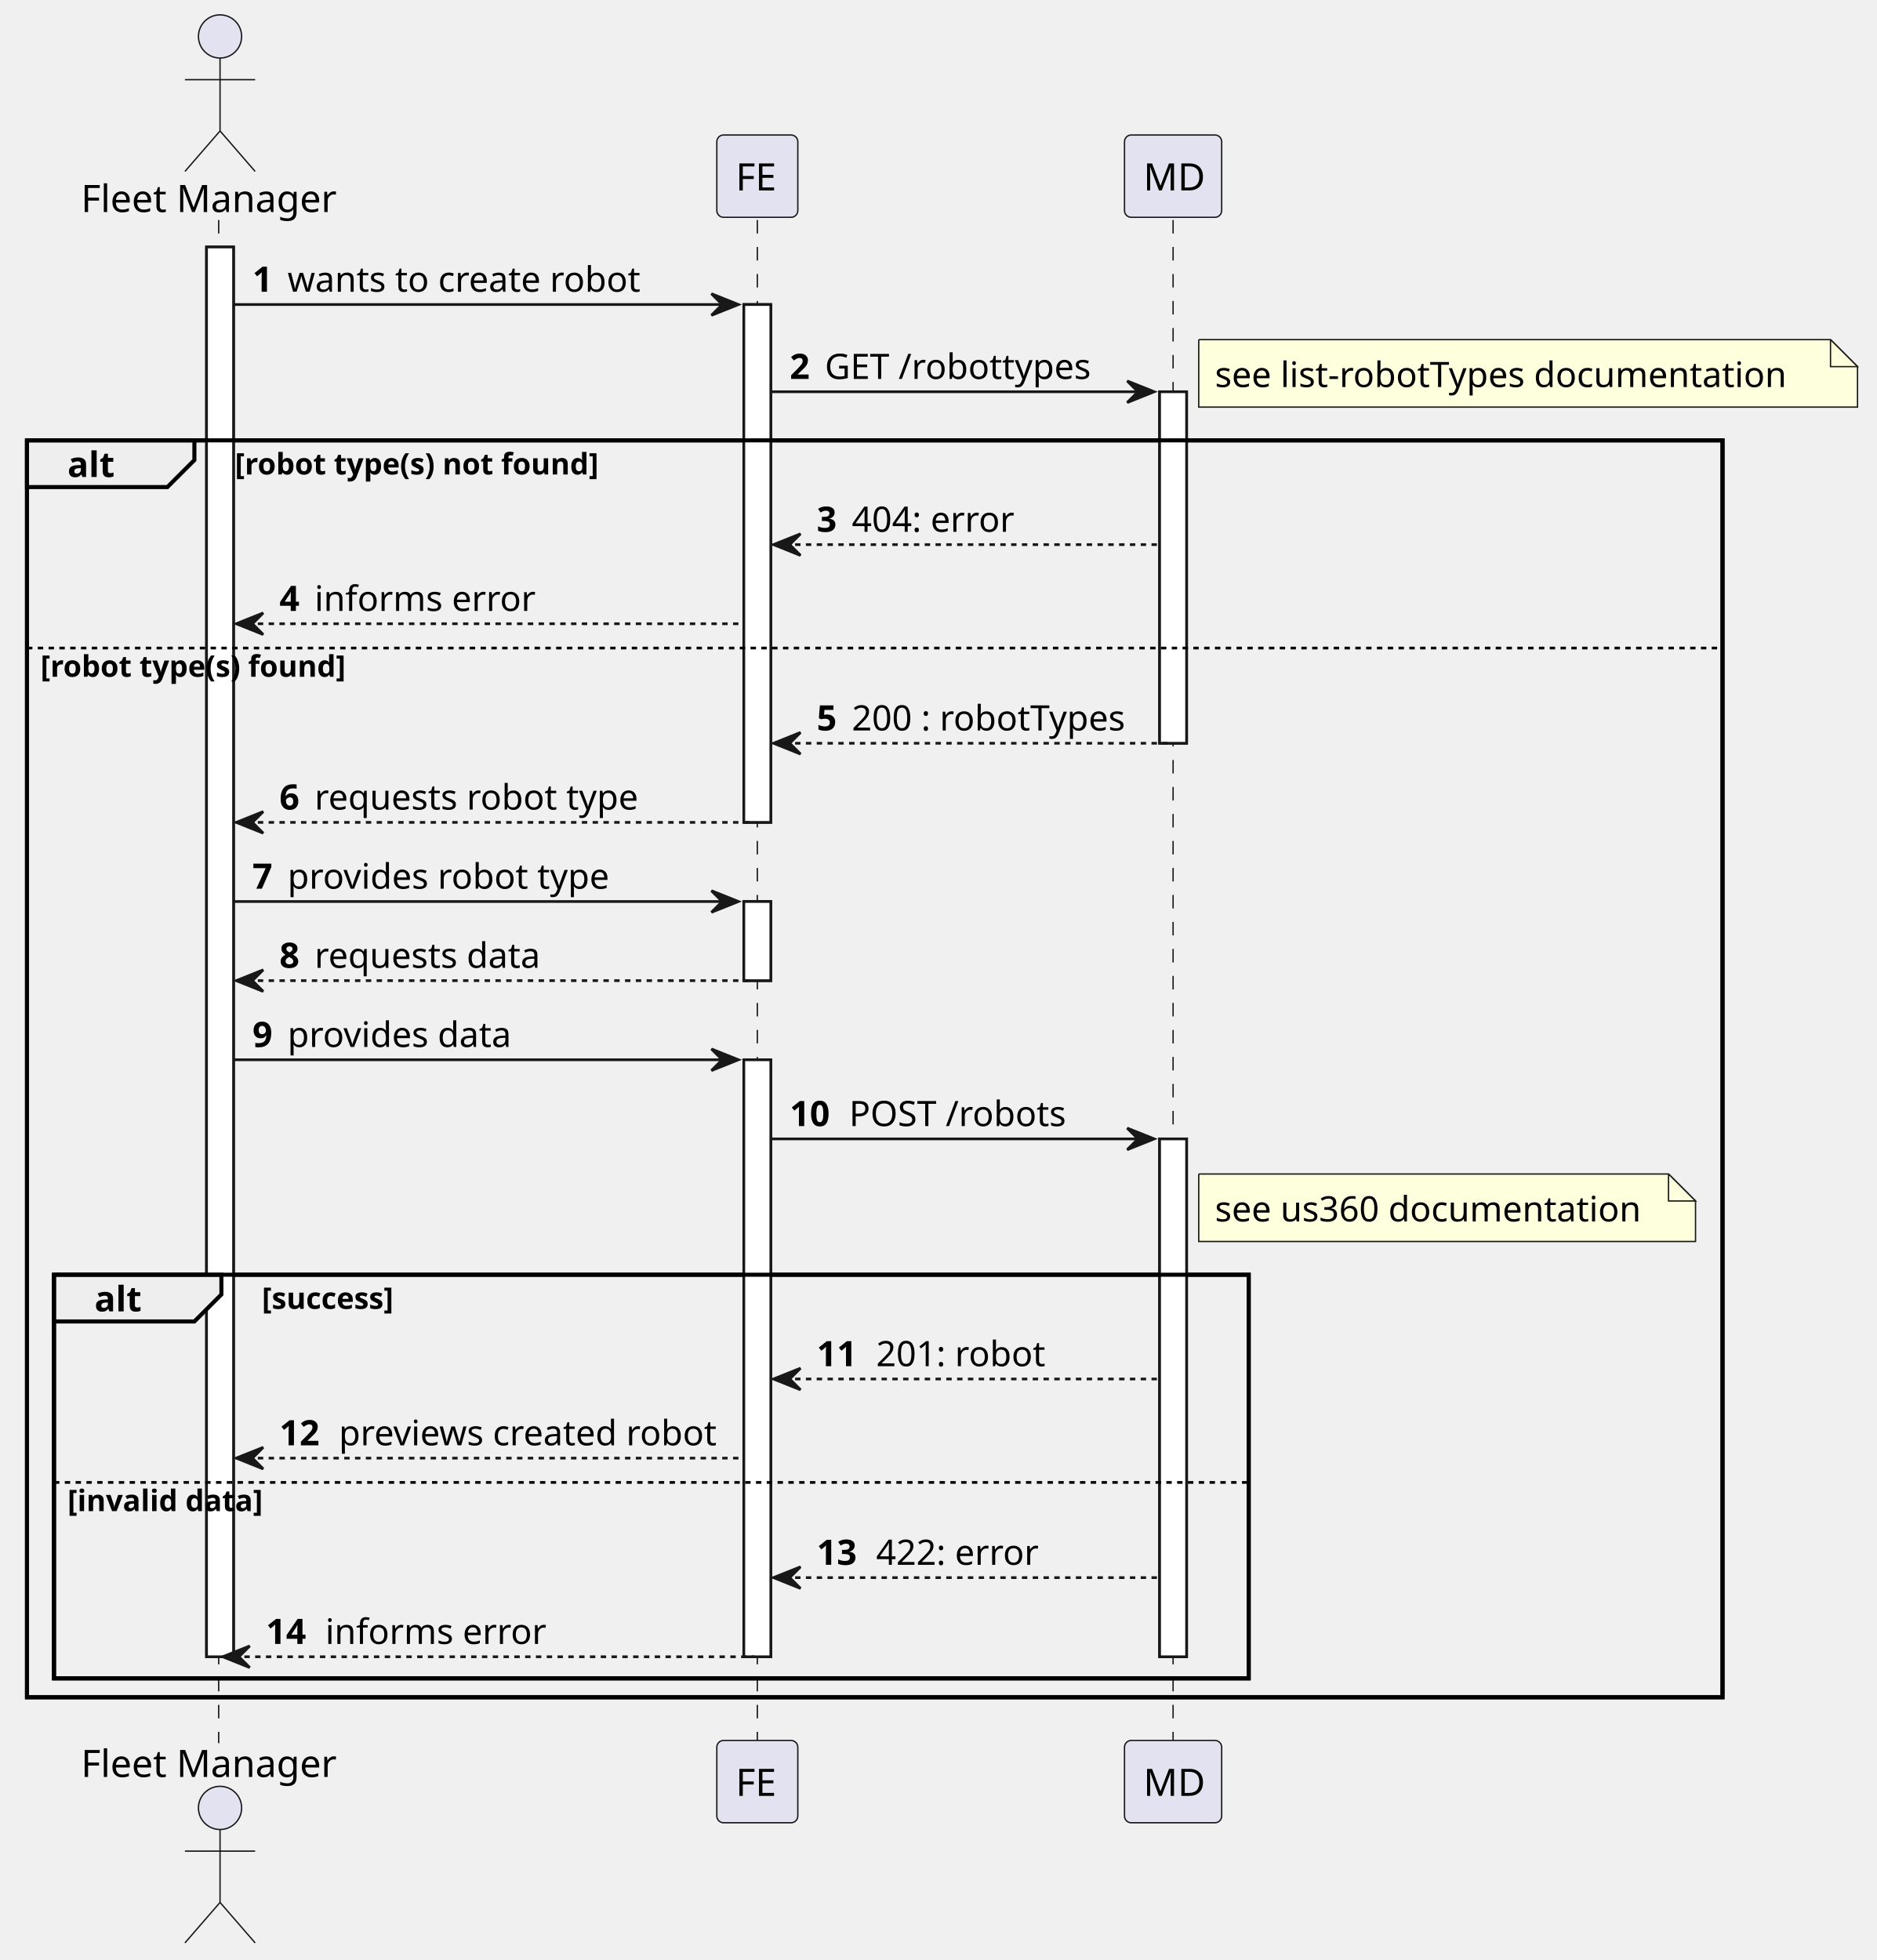
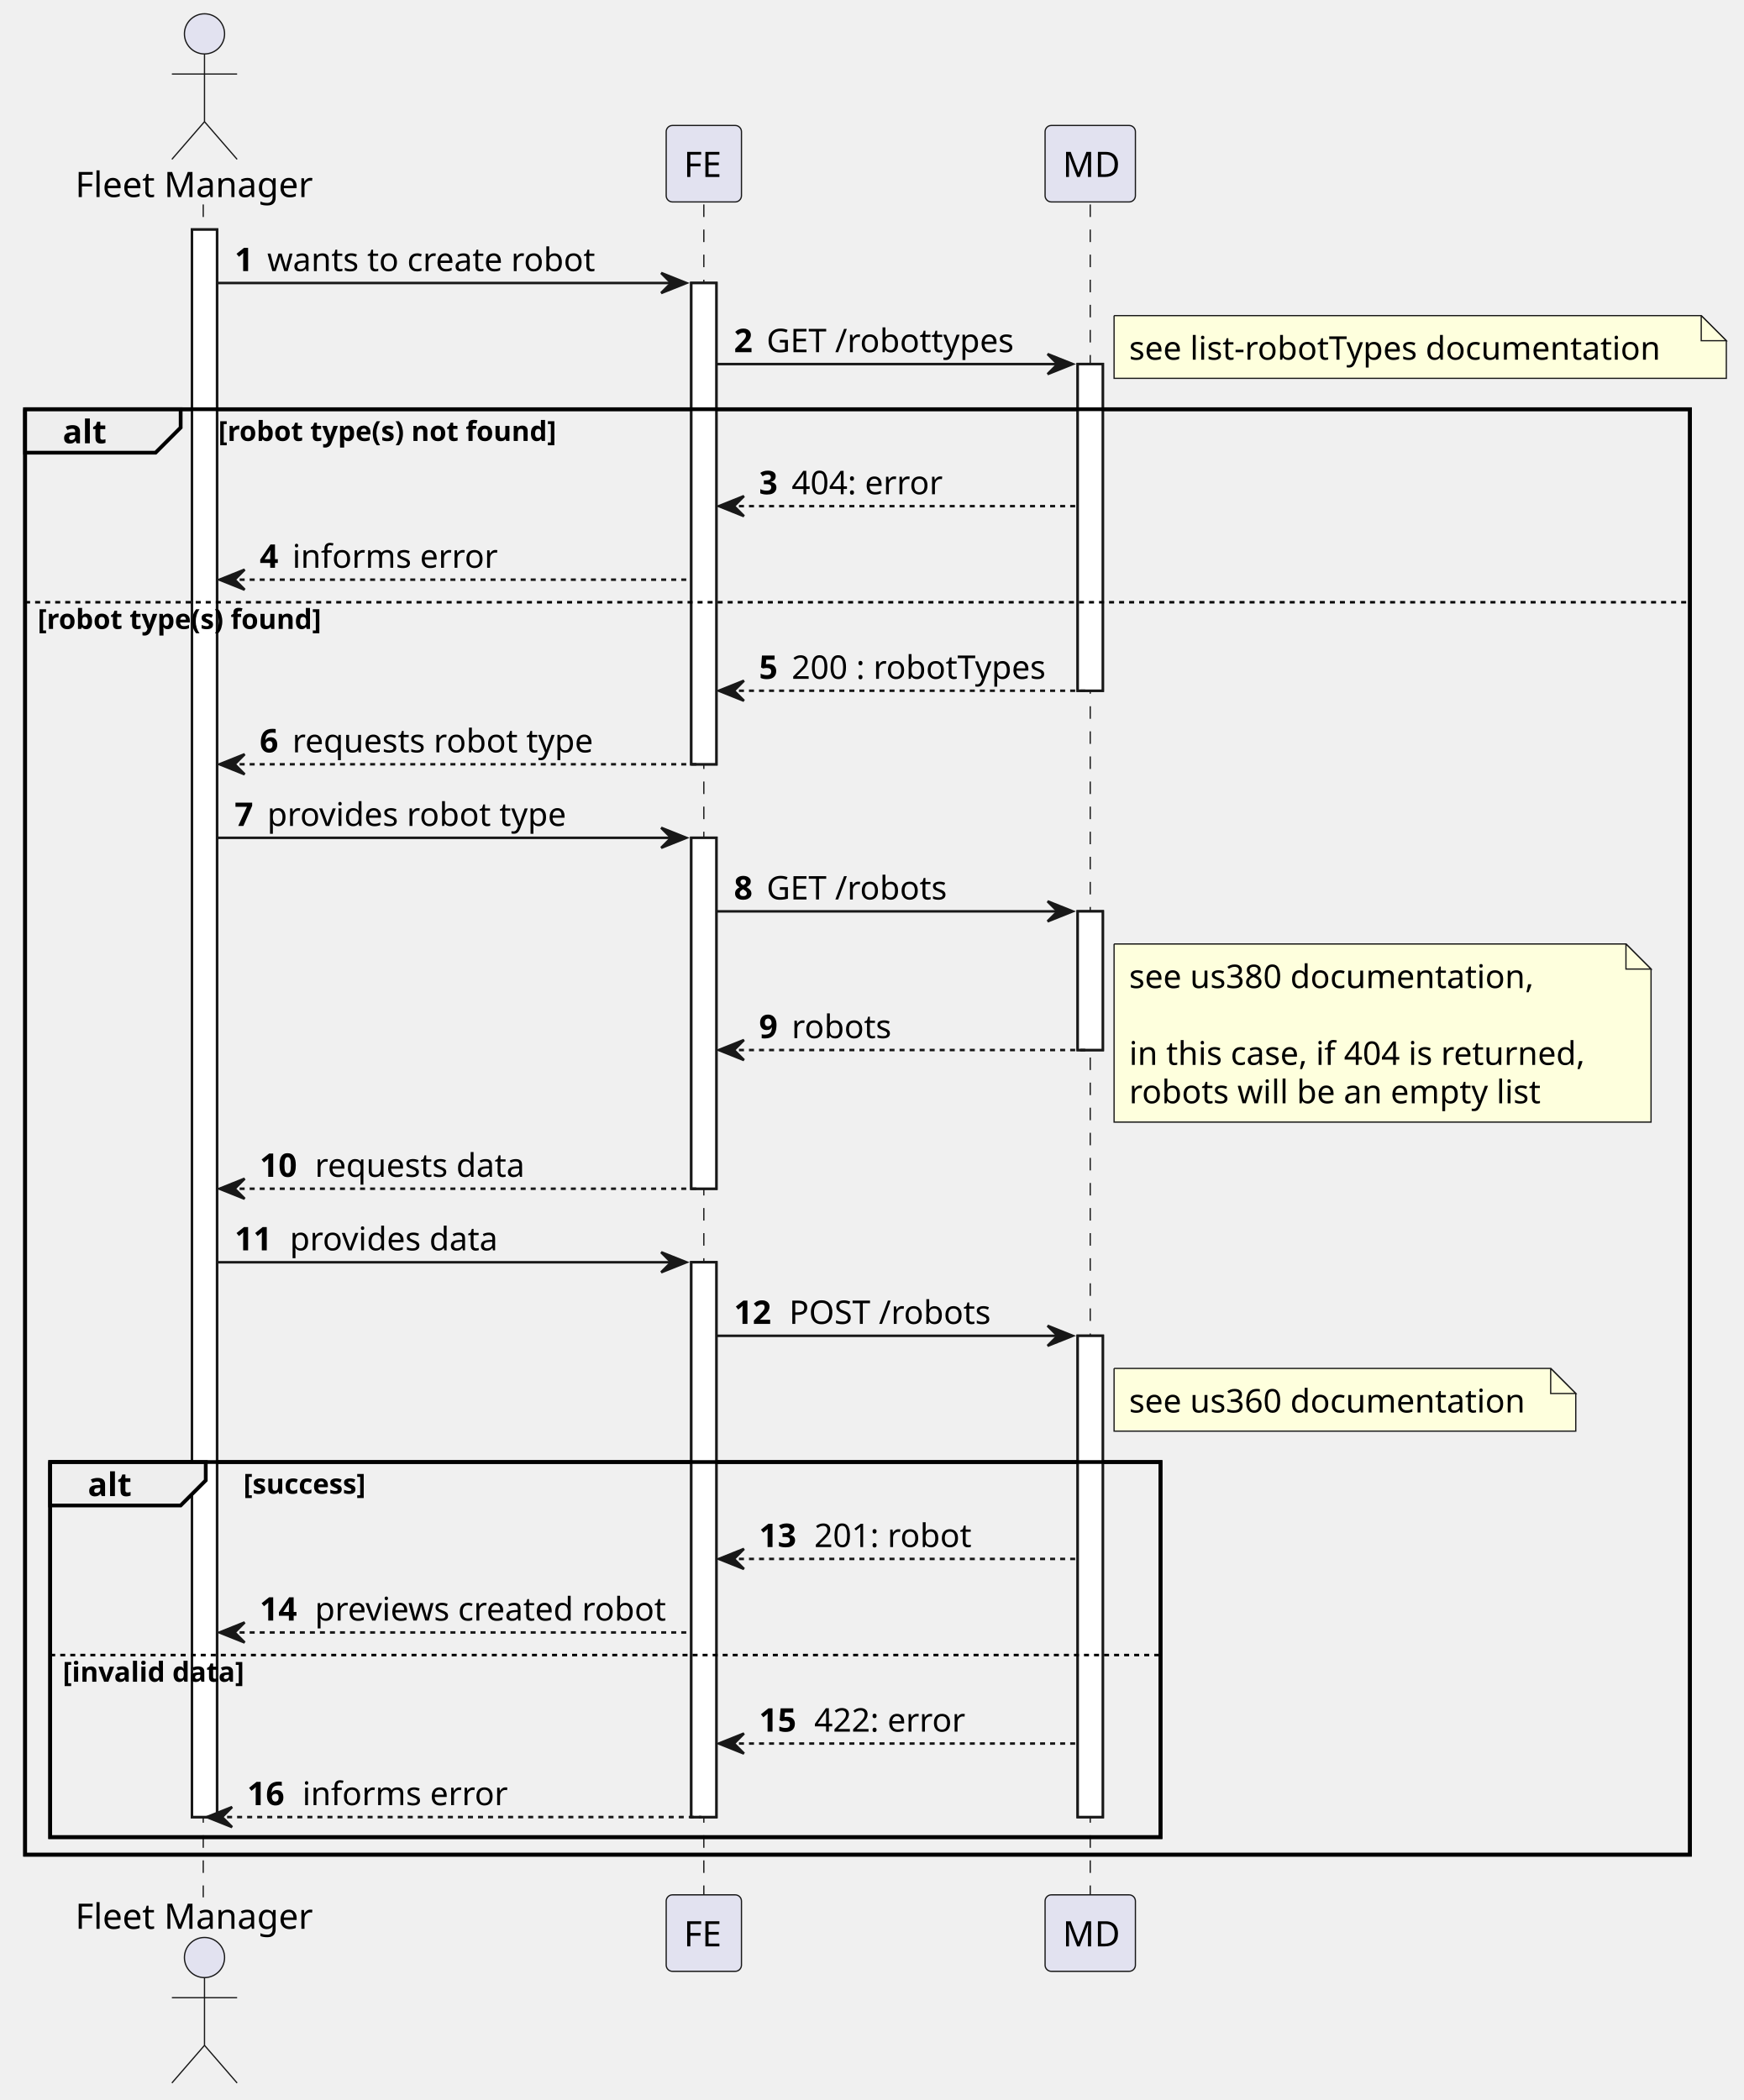
- <svg xmlns="http://www.w3.org/2000/svg" contentStyleType="text/css" height="726px" preserveAspectRatio="none" style="width:695px;height:726px;background:#FFFFFF;" version="1.1" viewBox="0 0 695 726" width="695px" zoomAndPan="magnify">
+ <svg xmlns="http://www.w3.org/2000/svg" contentStyleType="text/css" height="837px" preserveAspectRatio="none" style="width:695px;height:837px;background:#FFFFFF;" version="1.1" viewBox="0 0 695 837" width="695px" zoomAndPan="magnify">
  <defs />
  <g>
-     <rect fill="#FFFFFF" height="522.189" style="stroke:#181818;stroke-width:1.0;" width="10" x="76.5" y="91.488" />
+     <rect fill="#FFFFFF" height="632.742" style="stroke:#181818;stroke-width:1.0;" width="10" x="76.5" y="91.488" />
    <rect fill="#FFFFFF" height="191.818" style="stroke:#181818;stroke-width:1.0;" width="10" x="275.5" y="112.799" />
-     <rect fill="#FFFFFF" height="29.311" style="stroke:#181818;stroke-width:1.0;" width="10" x="275.5" y="333.928" />
-     <rect fill="#FFFFFF" height="221.129" style="stroke:#181818;stroke-width:1.0;" width="10" x="275.5" y="392.549" />
+     <rect fill="#FFFFFF" height="139.863" style="stroke:#181818;stroke-width:1.0;" width="10" x="275.5" y="333.928" />
+     <rect fill="#FFFFFF" height="221.129" style="stroke:#181818;stroke-width:1.0;" width="10" x="275.5" y="503.102" />
    <rect fill="#FFFFFF" height="130.197" style="stroke:#181818;stroke-width:1.0;" width="10" x="429.5" y="145.109" />
-     <rect fill="#FFFFFF" height="191.818" style="stroke:#181818;stroke-width:1.0;" width="10" x="429.5" y="421.859" />
-     <rect fill="none" height="465.568" style="stroke:#000000;stroke-width:1.5;" width="628" x="10" y="163.109" />
-     <rect fill="none" height="149.508" style="stroke:#000000;stroke-width:1.5;" width="442.5" x="20" y="472.17" />
-     <line style="stroke:#181818;stroke-width:0.5;stroke-dasharray:5.0,5.0;" x1="81" x2="81" y1="81.488" y2="645.678" />
-     <line style="stroke:#181818;stroke-width:0.5;stroke-dasharray:5.0,5.0;" x1="280.5" x2="280.5" y1="81.488" y2="645.678" />
-     <line style="stroke:#181818;stroke-width:0.5;stroke-dasharray:5.0,5.0;" x1="434.5" x2="434.5" y1="81.488" y2="645.678" />
+     <rect fill="#FFFFFF" height="55.276" style="stroke:#181818;stroke-width:1.0;" width="10" x="429.5" y="363.238" />
+     <rect fill="#FFFFFF" height="191.818" style="stroke:#181818;stroke-width:1.0;" width="10" x="429.5" y="532.412" />
+     <rect fill="none" height="576.121" style="stroke:#000000;stroke-width:1.5;" width="663.5" x="10" y="163.109" />
+     <rect fill="none" height="149.508" style="stroke:#000000;stroke-width:1.5;" width="442.5" x="20" y="582.723" />
+     <line style="stroke:#181818;stroke-width:0.5;stroke-dasharray:5.0,5.0;" x1="81" x2="81" y1="81.488" y2="756.231" />
+     <line style="stroke:#181818;stroke-width:0.5;stroke-dasharray:5.0,5.0;" x1="280.5" x2="280.5" y1="81.488" y2="756.231" />
+     <line style="stroke:#181818;stroke-width:0.5;stroke-dasharray:5.0,5.0;" x1="434.5" x2="434.5" y1="81.488" y2="756.231" />
    <text fill="#000000" font-family="sans-serif" font-size="14" lengthAdjust="spacing" textLength="97" x="30" y="78.535">Fleet Manager</text>
    <ellipse cx="81.5" cy="13.5" fill="#E2E2F0" rx="8" ry="8" style="stroke:#181818;stroke-width:0.5;" />
    <path d="M81.5,21.5 L81.5,48.5 M68.5,29.5 L94.5,29.5 M81.5,48.5 L68.5,63.5 M81.5,48.5 L94.5,63.5 " fill="none" style="stroke:#181818;stroke-width:0.5;" />
-     <text fill="#000000" font-family="sans-serif" font-size="14" lengthAdjust="spacing" textLength="97" x="30" y="658.213">Fleet Manager</text>
-     <ellipse cx="81.5" cy="669.666" fill="#E2E2F0" rx="8" ry="8" style="stroke:#181818;stroke-width:0.5;" />
-     <path d="M81.5,677.666 L81.5,704.666 M68.5,685.666 L94.5,685.666 M81.5,704.666 L68.5,719.666 M81.5,704.666 L94.5,719.666 " fill="none" style="stroke:#181818;stroke-width:0.5;" />
+     <text fill="#000000" font-family="sans-serif" font-size="14" lengthAdjust="spacing" textLength="97" x="30" y="768.766">Fleet Manager</text>
+     <ellipse cx="81.5" cy="780.219" fill="#E2E2F0" rx="8" ry="8" style="stroke:#181818;stroke-width:0.5;" />
+     <path d="M81.5,788.219 L81.5,815.219 M68.5,796.219 L94.5,796.219 M81.5,815.219 L68.5,830.219 M81.5,815.219 L94.5,830.219 " fill="none" style="stroke:#181818;stroke-width:0.5;" />
    <rect fill="#E2E2F0" height="30.488" rx="2.5" ry="2.5" style="stroke:#181818;stroke-width:0.5;" width="30" x="265.5" y="50" />
    <text fill="#000000" font-family="sans-serif" font-size="14" lengthAdjust="spacing" textLength="16" x="272.5" y="70.535">FE</text>
-     <rect fill="#E2E2F0" height="30.488" rx="2.5" ry="2.5" style="stroke:#181818;stroke-width:0.5;" width="30" x="265.5" y="644.678" />
-     <text fill="#000000" font-family="sans-serif" font-size="14" lengthAdjust="spacing" textLength="16" x="272.5" y="665.213">FE</text>
+     <rect fill="#E2E2F0" height="30.488" rx="2.5" ry="2.5" style="stroke:#181818;stroke-width:0.5;" width="30" x="265.5" y="755.231" />
+     <text fill="#000000" font-family="sans-serif" font-size="14" lengthAdjust="spacing" textLength="16" x="272.5" y="775.766">FE</text>
    <rect fill="#E2E2F0" height="30.488" rx="2.5" ry="2.5" style="stroke:#181818;stroke-width:0.5;" width="36" x="416.5" y="50" />
    <text fill="#000000" font-family="sans-serif" font-size="14" lengthAdjust="spacing" textLength="22" x="423.5" y="70.535">MD</text>
-     <rect fill="#E2E2F0" height="30.488" rx="2.5" ry="2.5" style="stroke:#181818;stroke-width:0.5;" width="36" x="416.5" y="644.678" />
-     <text fill="#000000" font-family="sans-serif" font-size="14" lengthAdjust="spacing" textLength="22" x="423.5" y="665.213">MD</text>
-     <rect fill="#FFFFFF" height="522.189" style="stroke:#181818;stroke-width:1.0;" width="10" x="76.5" y="91.488" />
+     <rect fill="#E2E2F0" height="30.488" rx="2.5" ry="2.5" style="stroke:#181818;stroke-width:0.5;" width="36" x="416.5" y="755.231" />
+     <text fill="#000000" font-family="sans-serif" font-size="14" lengthAdjust="spacing" textLength="22" x="423.5" y="775.766">MD</text>
+     <rect fill="#FFFFFF" height="632.742" style="stroke:#181818;stroke-width:1.0;" width="10" x="76.5" y="91.488" />
    <rect fill="#FFFFFF" height="191.818" style="stroke:#181818;stroke-width:1.0;" width="10" x="275.5" y="112.799" />
-     <rect fill="#FFFFFF" height="29.311" style="stroke:#181818;stroke-width:1.0;" width="10" x="275.5" y="333.928" />
-     <rect fill="#FFFFFF" height="221.129" style="stroke:#181818;stroke-width:1.0;" width="10" x="275.5" y="392.549" />
+     <rect fill="#FFFFFF" height="139.863" style="stroke:#181818;stroke-width:1.0;" width="10" x="275.5" y="333.928" />
+     <rect fill="#FFFFFF" height="221.129" style="stroke:#181818;stroke-width:1.0;" width="10" x="275.5" y="503.102" />
    <rect fill="#FFFFFF" height="130.197" style="stroke:#181818;stroke-width:1.0;" width="10" x="429.5" y="145.109" />
-     <rect fill="#FFFFFF" height="191.818" style="stroke:#181818;stroke-width:1.0;" width="10" x="429.5" y="421.859" />
+     <rect fill="#FFFFFF" height="55.276" style="stroke:#181818;stroke-width:1.0;" width="10" x="429.5" y="363.238" />
+     <rect fill="#FFFFFF" height="191.818" style="stroke:#181818;stroke-width:1.0;" width="10" x="429.5" y="532.412" />
    <polygon fill="#181818" points="263.5,108.799,273.5,112.799,263.5,116.799,267.5,112.799" style="stroke:#181818;stroke-width:1.0;" />
    <line style="stroke:#181818;stroke-width:1.0;" x1="86.5" x2="269.5" y1="112.799" y2="112.799" />
    <text fill="#000000" font-family="sans-serif" font-size="13" font-weight="bold" lengthAdjust="spacing" textLength="9" x="93.5" y="108.057">1</text>
    <text fill="#000000" font-family="sans-serif" font-size="13" lengthAdjust="spacing" textLength="134" x="106.5" y="108.057">wants to create robot</text>
    <polygon fill="#181818" points="417.5,141.109,427.5,145.109,417.5,149.109,421.5,145.109" style="stroke:#181818;stroke-width:1.0;" />
    <line style="stroke:#181818;stroke-width:1.0;" x1="285.5" x2="423.5" y1="145.109" y2="145.109" />
    <text fill="#000000" font-family="sans-serif" font-size="13" font-weight="bold" lengthAdjust="spacing" textLength="9" x="292.5" y="140.367">2</text>
    <text fill="#000000" font-family="sans-serif" font-size="13" lengthAdjust="spacing" textLength="103" x="305.5" y="140.367">GET /robottypes</text>
    <path d="M444,125.799 L444,150.799 L688,150.799 L688,135.799 L678,125.799 L444,125.799 " fill="#FEFFDD" style="stroke:#181818;stroke-width:0.5;" />
    <path d="M678,125.799 L678,135.799 L688,135.799 L678,125.799 " fill="#FEFFDD" style="stroke:#181818;stroke-width:0.5;" />
    <text fill="#000000" font-family="sans-serif" font-size="13" lengthAdjust="spacing" textLength="223" x="450" y="143.367">see list-robotTypes documentation</text>
    <path d="M10,163.109 L72,163.109 L72,170.42 L62,180.42 L10,180.42 L10,163.109 " fill="#EEEEEE" style="stroke:#000000;stroke-width:1.5;" />
-     <rect fill="none" height="465.568" style="stroke:#000000;stroke-width:1.5;" width="628" x="10" y="163.109" />
+     <rect fill="none" height="576.121" style="stroke:#000000;stroke-width:1.5;" width="663.5" x="10" y="163.109" />
    <text fill="#000000" font-family="sans-serif" font-size="13" font-weight="bold" lengthAdjust="spacing" textLength="17" x="25" y="176.678">alt</text>
    <text fill="#000000" font-family="sans-serif" font-size="11" font-weight="bold" lengthAdjust="spacing" textLength="138" x="87" y="175.744">[robot type(s) not found]</text>
    <polygon fill="#181818" points="296.5,197.731,286.5,201.731,296.5,205.731,292.5,201.731" style="stroke:#181818;stroke-width:1.0;" />
    <line style="stroke:#181818;stroke-width:1.0;stroke-dasharray:2.0,2.0;" x1="290.5" x2="428.5" y1="201.731" y2="201.731" />
    <text fill="#000000" font-family="sans-serif" font-size="13" font-weight="bold" lengthAdjust="spacing" textLength="9" x="302.5" y="196.988">3</text>
    <text fill="#000000" font-family="sans-serif" font-size="13" lengthAdjust="spacing" textLength="62" x="315.5" y="196.988">404: error</text>
    <polygon fill="#181818" points="97.5,227.041,87.5,231.041,97.5,235.041,93.5,231.041" style="stroke:#181818;stroke-width:1.0;" />
    <line style="stroke:#181818;stroke-width:1.0;stroke-dasharray:2.0,2.0;" x1="91.5" x2="274.5" y1="231.041" y2="231.041" />
    <text fill="#000000" font-family="sans-serif" font-size="13" font-weight="bold" lengthAdjust="spacing" textLength="9" x="103.5" y="226.299">4</text>
    <text fill="#000000" font-family="sans-serif" font-size="13" lengthAdjust="spacing" textLength="83" x="116.5" y="226.299">informs error</text>
-     <line style="stroke:#000000;stroke-width:1.0;stroke-dasharray:2.0,2.0;" x1="10" x2="638" y1="240.041" y2="240.041" />
+     <line style="stroke:#000000;stroke-width:1.0;stroke-dasharray:2.0,2.0;" x1="10" x2="673.5" y1="240.041" y2="240.041" />
    <text fill="#000000" font-family="sans-serif" font-size="11" font-weight="bold" lengthAdjust="spacing" textLength="116" x="15" y="250.676">[robot type(s) found]</text>
    <polygon fill="#181818" points="296.5,271.307,286.5,275.307,296.5,279.307,292.5,275.307" style="stroke:#181818;stroke-width:1.0;" />
    <line style="stroke:#181818;stroke-width:1.0;stroke-dasharray:2.0,2.0;" x1="290.5" x2="433.5" y1="275.307" y2="275.307" />
    <text fill="#000000" font-family="sans-serif" font-size="13" font-weight="bold" lengthAdjust="spacing" textLength="9" x="302.5" y="270.565">5</text>
    <text fill="#000000" font-family="sans-serif" font-size="13" lengthAdjust="spacing" textLength="107" x="315.5" y="270.565">200 : robotTypes</text>
    <polygon fill="#181818" points="97.5,300.617,87.5,304.617,97.5,308.617,93.5,304.617" style="stroke:#181818;stroke-width:1.0;" />
    <line style="stroke:#181818;stroke-width:1.0;stroke-dasharray:2.0,2.0;" x1="91.5" x2="279.5" y1="304.617" y2="304.617" />
    <text fill="#000000" font-family="sans-serif" font-size="13" font-weight="bold" lengthAdjust="spacing" textLength="9" x="103.5" y="299.875">6</text>
    <text fill="#000000" font-family="sans-serif" font-size="13" lengthAdjust="spacing" textLength="123" x="116.5" y="299.875">requests robot type</text>
    <polygon fill="#181818" points="263.5,329.928,273.5,333.928,263.5,337.928,267.5,333.928" style="stroke:#181818;stroke-width:1.0;" />
    <line style="stroke:#181818;stroke-width:1.0;" x1="86.5" x2="269.5" y1="333.928" y2="333.928" />
    <text fill="#000000" font-family="sans-serif" font-size="13" font-weight="bold" lengthAdjust="spacing" textLength="9" x="93.5" y="329.185">7</text>
    <text fill="#000000" font-family="sans-serif" font-size="13" lengthAdjust="spacing" textLength="123" x="106.5" y="329.185">provides robot type</text>
-     <polygon fill="#181818" points="97.5,359.238,87.5,363.238,97.5,367.238,93.5,363.238" style="stroke:#181818;stroke-width:1.0;" />
-     <line style="stroke:#181818;stroke-width:1.0;stroke-dasharray:2.0,2.0;" x1="91.5" x2="279.5" y1="363.238" y2="363.238" />
-     <text fill="#000000" font-family="sans-serif" font-size="13" font-weight="bold" lengthAdjust="spacing" textLength="9" x="103.5" y="358.496">8</text>
-     <text fill="#000000" font-family="sans-serif" font-size="13" lengthAdjust="spacing" textLength="85" x="116.5" y="358.496">requests data</text>
-     <polygon fill="#181818" points="263.5,388.549,273.5,392.549,263.5,396.549,267.5,392.549" style="stroke:#181818;stroke-width:1.0;" />
-     <line style="stroke:#181818;stroke-width:1.0;" x1="86.5" x2="269.5" y1="392.549" y2="392.549" />
-     <text fill="#000000" font-family="sans-serif" font-size="13" font-weight="bold" lengthAdjust="spacing" textLength="9" x="93.5" y="387.807">9</text>
-     <text fill="#000000" font-family="sans-serif" font-size="13" lengthAdjust="spacing" textLength="85" x="106.5" y="387.807">provides data</text>
-     <polygon fill="#181818" points="417.5,417.859,427.5,421.859,417.5,425.859,421.5,421.859" style="stroke:#181818;stroke-width:1.0;" />
-     <line style="stroke:#181818;stroke-width:1.0;" x1="285.5" x2="423.5" y1="421.859" y2="421.859" />
-     <text fill="#000000" font-family="sans-serif" font-size="13" font-weight="bold" lengthAdjust="spacing" textLength="18" x="292.5" y="417.117">10</text>
-     <text fill="#000000" font-family="sans-serif" font-size="13" lengthAdjust="spacing" textLength="84" x="314.5" y="417.117">POST /robots</text>
-     <path d="M444,434.859 L444,459.859 L628,459.859 L628,444.859 L618,434.859 L444,434.859 " fill="#FEFFDD" style="stroke:#181818;stroke-width:0.5;" />
-     <path d="M618,434.859 L618,444.859 L628,444.859 L618,434.859 " fill="#FEFFDD" style="stroke:#181818;stroke-width:0.5;" />
-     <text fill="#000000" font-family="sans-serif" font-size="13" lengthAdjust="spacing" textLength="163" x="450" y="452.428">see us360 documentation</text>
-     <path d="M20,472.17 L82,472.17 L82,479.481 L72,489.481 L20,489.481 L20,472.17 " fill="#EEEEEE" style="stroke:#000000;stroke-width:1.5;" />
-     <rect fill="none" height="149.508" style="stroke:#000000;stroke-width:1.5;" width="442.5" x="20" y="472.17" />
-     <text fill="#000000" font-family="sans-serif" font-size="13" font-weight="bold" lengthAdjust="spacing" textLength="17" x="35" y="485.738">alt</text>
-     <text fill="#000000" font-family="sans-serif" font-size="11" font-weight="bold" lengthAdjust="spacing" textLength="51" x="97" y="484.805">[success]</text>
-     <polygon fill="#181818" points="296.5,506.791,286.5,510.791,296.5,514.791,292.5,510.791" style="stroke:#181818;stroke-width:1.0;" />
-     <line style="stroke:#181818;stroke-width:1.0;stroke-dasharray:2.0,2.0;" x1="290.5" x2="428.5" y1="510.791" y2="510.791" />
-     <text fill="#000000" font-family="sans-serif" font-size="13" font-weight="bold" lengthAdjust="spacing" textLength="18" x="302.5" y="506.049">11</text>
-     <text fill="#000000" font-family="sans-serif" font-size="13" lengthAdjust="spacing" textLength="66" x="324.5" y="506.049">201: robot</text>
-     <polygon fill="#181818" points="97.5,536.102,87.5,540.102,97.5,544.102,93.5,540.102" style="stroke:#181818;stroke-width:1.0;" />
-     <line style="stroke:#181818;stroke-width:1.0;stroke-dasharray:2.0,2.0;" x1="91.5" x2="274.5" y1="540.102" y2="540.102" />
-     <text fill="#000000" font-family="sans-serif" font-size="13" font-weight="bold" lengthAdjust="spacing" textLength="18" x="103.5" y="535.359">12</text>
-     <text fill="#000000" font-family="sans-serif" font-size="13" lengthAdjust="spacing" textLength="143" x="125.5" y="535.359">previews created robot</text>
-     <line style="stroke:#000000;stroke-width:1.0;stroke-dasharray:2.0,2.0;" x1="20" x2="462.5" y1="549.102" y2="549.102" />
-     <text fill="#000000" font-family="sans-serif" font-size="11" font-weight="bold" lengthAdjust="spacing" textLength="74" x="25" y="559.736">[invalid data]</text>
-     <polygon fill="#181818" points="296.5,580.367,286.5,584.367,296.5,588.367,292.5,584.367" style="stroke:#181818;stroke-width:1.0;" />
-     <line style="stroke:#181818;stroke-width:1.0;stroke-dasharray:2.0,2.0;" x1="290.5" x2="428.5" y1="584.367" y2="584.367" />
-     <text fill="#000000" font-family="sans-serif" font-size="13" font-weight="bold" lengthAdjust="spacing" textLength="18" x="302.5" y="579.625">13</text>
-     <text fill="#000000" font-family="sans-serif" font-size="13" lengthAdjust="spacing" textLength="62" x="324.5" y="579.625">422: error</text>
-     <polygon fill="#181818" points="92.5,609.678,82.5,613.678,92.5,617.678,88.5,613.678" style="stroke:#181818;stroke-width:1.0;" />
-     <line style="stroke:#181818;stroke-width:1.0;stroke-dasharray:2.0,2.0;" x1="86.5" x2="279.5" y1="613.678" y2="613.678" />
-     <text fill="#000000" font-family="sans-serif" font-size="13" font-weight="bold" lengthAdjust="spacing" textLength="18" x="98.5" y="608.936">14</text>
-     <text fill="#000000" font-family="sans-serif" font-size="13" lengthAdjust="spacing" textLength="83" x="120.5" y="608.936">informs error</text>
+     <polygon fill="#181818" points="417.5,359.238,427.5,363.238,417.5,367.238,421.5,363.238" style="stroke:#181818;stroke-width:1.0;" />
+     <line style="stroke:#181818;stroke-width:1.0;" x1="285.5" x2="423.5" y1="363.238" y2="363.238" />
+     <text fill="#000000" font-family="sans-serif" font-size="13" font-weight="bold" lengthAdjust="spacing" textLength="9" x="292.5" y="358.496">8</text>
+     <text fill="#000000" font-family="sans-serif" font-size="13" lengthAdjust="spacing" textLength="76" x="305.5" y="358.496">GET /robots</text>
+     <polygon fill="#181818" points="296.5,414.515,286.5,418.515,296.5,422.515,292.5,418.515" style="stroke:#181818;stroke-width:1.0;" />
+     <line style="stroke:#181818;stroke-width:1.0;stroke-dasharray:2.0,2.0;" x1="290.5" x2="433.5" y1="418.515" y2="418.515" />
+     <text fill="#000000" font-family="sans-serif" font-size="13" font-weight="bold" lengthAdjust="spacing" textLength="9" x="302.5" y="413.772">9</text>
+     <text fill="#000000" font-family="sans-serif" font-size="13" lengthAdjust="spacing" textLength="41" x="315.5" y="413.772">robots</text>
+     <path d="M444,376.238 L444,447.238 L658,447.238 L658,386.238 L648,376.238 L444,376.238 " fill="#FEFFDD" style="stroke:#181818;stroke-width:0.5;" />
+     <path d="M648,376.238 L648,386.238 L658,386.238 L648,376.238 " fill="#FEFFDD" style="stroke:#181818;stroke-width:0.5;" />
+     <text fill="#000000" font-family="sans-serif" font-size="13" lengthAdjust="spacing" textLength="167" x="450" y="393.807">see us380 documentation,</text>
+     <text fill="#000000" font-family="sans-serif" font-size="13" lengthAdjust="spacing" textLength="4" x="450" y="409.117"> </text>
+     <text fill="#000000" font-family="sans-serif" font-size="13" lengthAdjust="spacing" textLength="193" x="450" y="424.428">in this case, if 404 is returned,</text>
+     <text fill="#000000" font-family="sans-serif" font-size="13" lengthAdjust="spacing" textLength="172" x="450" y="439.738">robots will be an empty list</text>
+     <polygon fill="#181818" points="97.5,469.791,87.5,473.791,97.5,477.791,93.5,473.791" style="stroke:#181818;stroke-width:1.0;" />
+     <line style="stroke:#181818;stroke-width:1.0;stroke-dasharray:2.0,2.0;" x1="91.5" x2="279.5" y1="473.791" y2="473.791" />
+     <text fill="#000000" font-family="sans-serif" font-size="13" font-weight="bold" lengthAdjust="spacing" textLength="18" x="103.5" y="469.049">10</text>
+     <text fill="#000000" font-family="sans-serif" font-size="13" lengthAdjust="spacing" textLength="85" x="125.5" y="469.049">requests data</text>
+     <polygon fill="#181818" points="263.5,499.102,273.5,503.102,263.5,507.102,267.5,503.102" style="stroke:#181818;stroke-width:1.0;" />
+     <line style="stroke:#181818;stroke-width:1.0;" x1="86.5" x2="269.5" y1="503.102" y2="503.102" />
+     <text fill="#000000" font-family="sans-serif" font-size="13" font-weight="bold" lengthAdjust="spacing" textLength="18" x="93.5" y="498.359">11</text>
+     <text fill="#000000" font-family="sans-serif" font-size="13" lengthAdjust="spacing" textLength="85" x="115.5" y="498.359">provides data</text>
+     <polygon fill="#181818" points="417.5,528.412,427.5,532.412,417.5,536.412,421.5,532.412" style="stroke:#181818;stroke-width:1.0;" />
+     <line style="stroke:#181818;stroke-width:1.0;" x1="285.5" x2="423.5" y1="532.412" y2="532.412" />
+     <text fill="#000000" font-family="sans-serif" font-size="13" font-weight="bold" lengthAdjust="spacing" textLength="18" x="292.5" y="527.67">12</text>
+     <text fill="#000000" font-family="sans-serif" font-size="13" lengthAdjust="spacing" textLength="84" x="314.5" y="527.67">POST /robots</text>
+     <path d="M444,545.412 L444,570.412 L628,570.412 L628,555.412 L618,545.412 L444,545.412 " fill="#FEFFDD" style="stroke:#181818;stroke-width:0.5;" />
+     <path d="M618,545.412 L618,555.412 L628,555.412 L618,545.412 " fill="#FEFFDD" style="stroke:#181818;stroke-width:0.5;" />
+     <text fill="#000000" font-family="sans-serif" font-size="13" lengthAdjust="spacing" textLength="163" x="450" y="562.981">see us360 documentation</text>
+     <path d="M20,582.723 L82,582.723 L82,590.033 L72,600.033 L20,600.033 L20,582.723 " fill="#EEEEEE" style="stroke:#000000;stroke-width:1.5;" />
+     <rect fill="none" height="149.508" style="stroke:#000000;stroke-width:1.5;" width="442.5" x="20" y="582.723" />
+     <text fill="#000000" font-family="sans-serif" font-size="13" font-weight="bold" lengthAdjust="spacing" textLength="17" x="35" y="596.291">alt</text>
+     <text fill="#000000" font-family="sans-serif" font-size="11" font-weight="bold" lengthAdjust="spacing" textLength="51" x="97" y="595.357">[success]</text>
+     <polygon fill="#181818" points="296.5,617.344,286.5,621.344,296.5,625.344,292.5,621.344" style="stroke:#181818;stroke-width:1.0;" />
+     <line style="stroke:#181818;stroke-width:1.0;stroke-dasharray:2.0,2.0;" x1="290.5" x2="428.5" y1="621.344" y2="621.344" />
+     <text fill="#000000" font-family="sans-serif" font-size="13" font-weight="bold" lengthAdjust="spacing" textLength="18" x="302.5" y="616.602">13</text>
+     <text fill="#000000" font-family="sans-serif" font-size="13" lengthAdjust="spacing" textLength="66" x="324.5" y="616.602">201: robot</text>
+     <polygon fill="#181818" points="97.5,646.654,87.5,650.654,97.5,654.654,93.5,650.654" style="stroke:#181818;stroke-width:1.0;" />
+     <line style="stroke:#181818;stroke-width:1.0;stroke-dasharray:2.0,2.0;" x1="91.5" x2="274.5" y1="650.654" y2="650.654" />
+     <text fill="#000000" font-family="sans-serif" font-size="13" font-weight="bold" lengthAdjust="spacing" textLength="18" x="103.5" y="645.912">14</text>
+     <text fill="#000000" font-family="sans-serif" font-size="13" lengthAdjust="spacing" textLength="143" x="125.5" y="645.912">previews created robot</text>
+     <line style="stroke:#000000;stroke-width:1.0;stroke-dasharray:2.0,2.0;" x1="20" x2="462.5" y1="659.654" y2="659.654" />
+     <text fill="#000000" font-family="sans-serif" font-size="11" font-weight="bold" lengthAdjust="spacing" textLength="74" x="25" y="670.289">[invalid data]</text>
+     <polygon fill="#181818" points="296.5,690.92,286.5,694.92,296.5,698.92,292.5,694.92" style="stroke:#181818;stroke-width:1.0;" />
+     <line style="stroke:#181818;stroke-width:1.0;stroke-dasharray:2.0,2.0;" x1="290.5" x2="428.5" y1="694.92" y2="694.92" />
+     <text fill="#000000" font-family="sans-serif" font-size="13" font-weight="bold" lengthAdjust="spacing" textLength="18" x="302.5" y="690.178">15</text>
+     <text fill="#000000" font-family="sans-serif" font-size="13" lengthAdjust="spacing" textLength="62" x="324.5" y="690.178">422: error</text>
+     <polygon fill="#181818" points="92.5,720.231,82.5,724.231,92.5,728.231,88.5,724.231" style="stroke:#181818;stroke-width:1.0;" />
+     <line style="stroke:#181818;stroke-width:1.0;stroke-dasharray:2.0,2.0;" x1="86.5" x2="279.5" y1="724.231" y2="724.231" />
+     <text fill="#000000" font-family="sans-serif" font-size="13" font-weight="bold" lengthAdjust="spacing" textLength="18" x="98.5" y="719.488">16</text>
+     <text fill="#000000" font-family="sans-serif" font-size="13" lengthAdjust="spacing" textLength="83" x="120.5" y="719.488">informs error</text>
  </g>
</svg>
